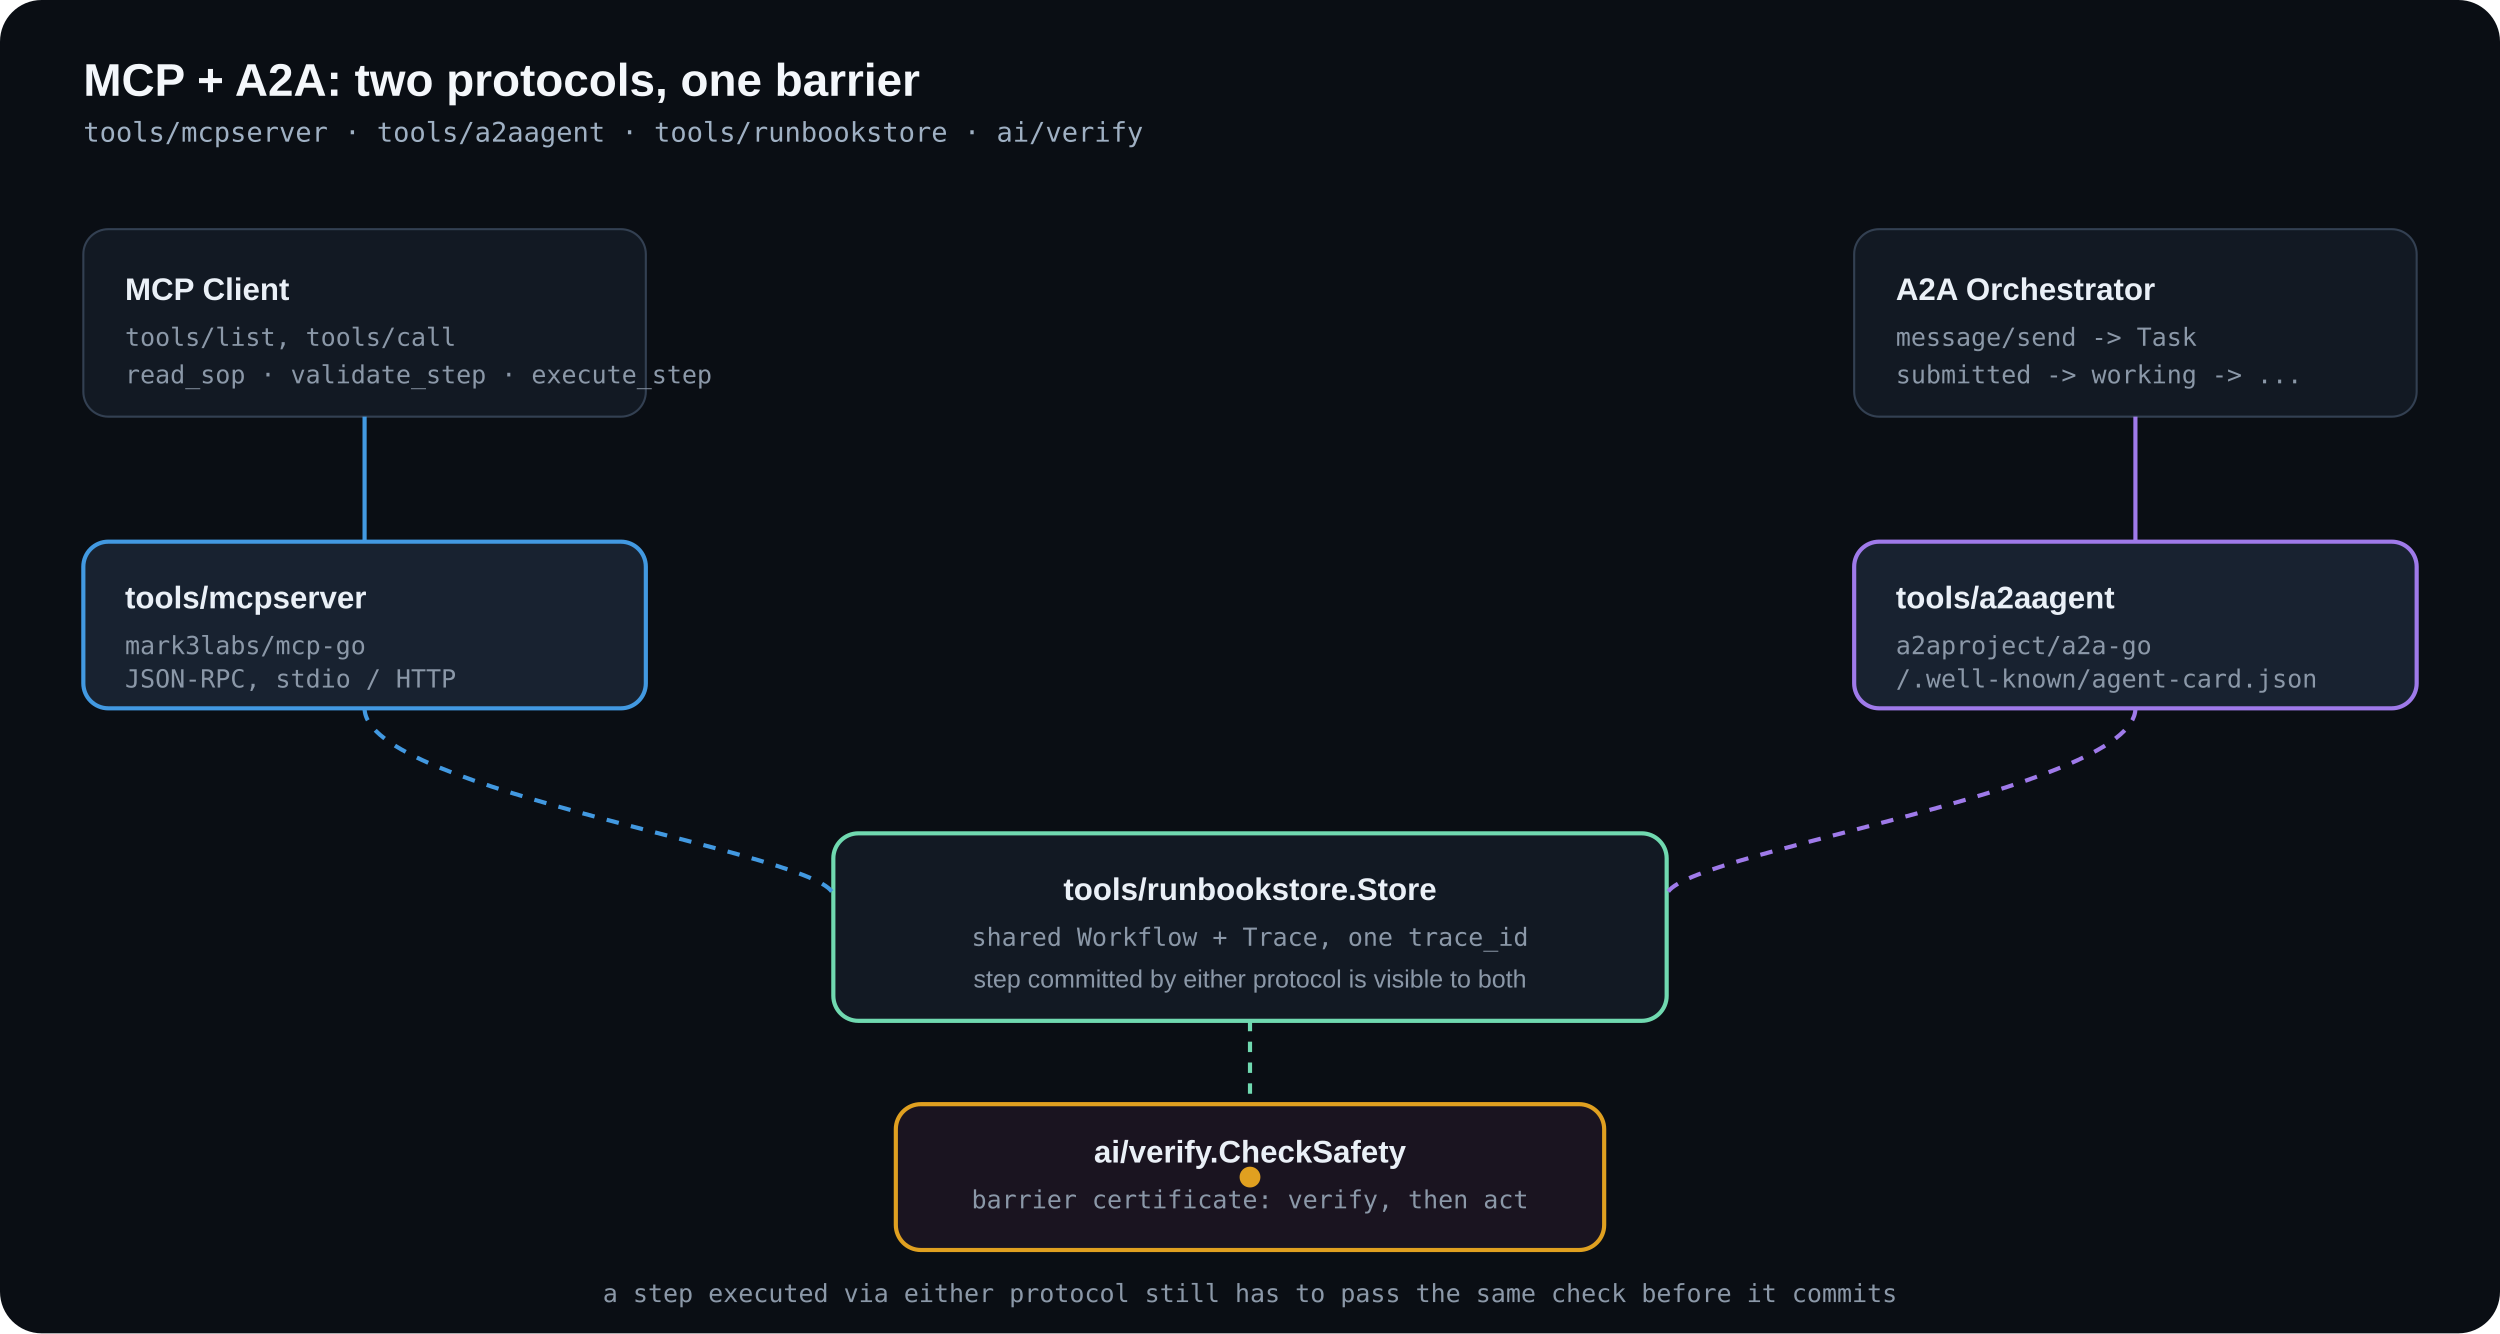
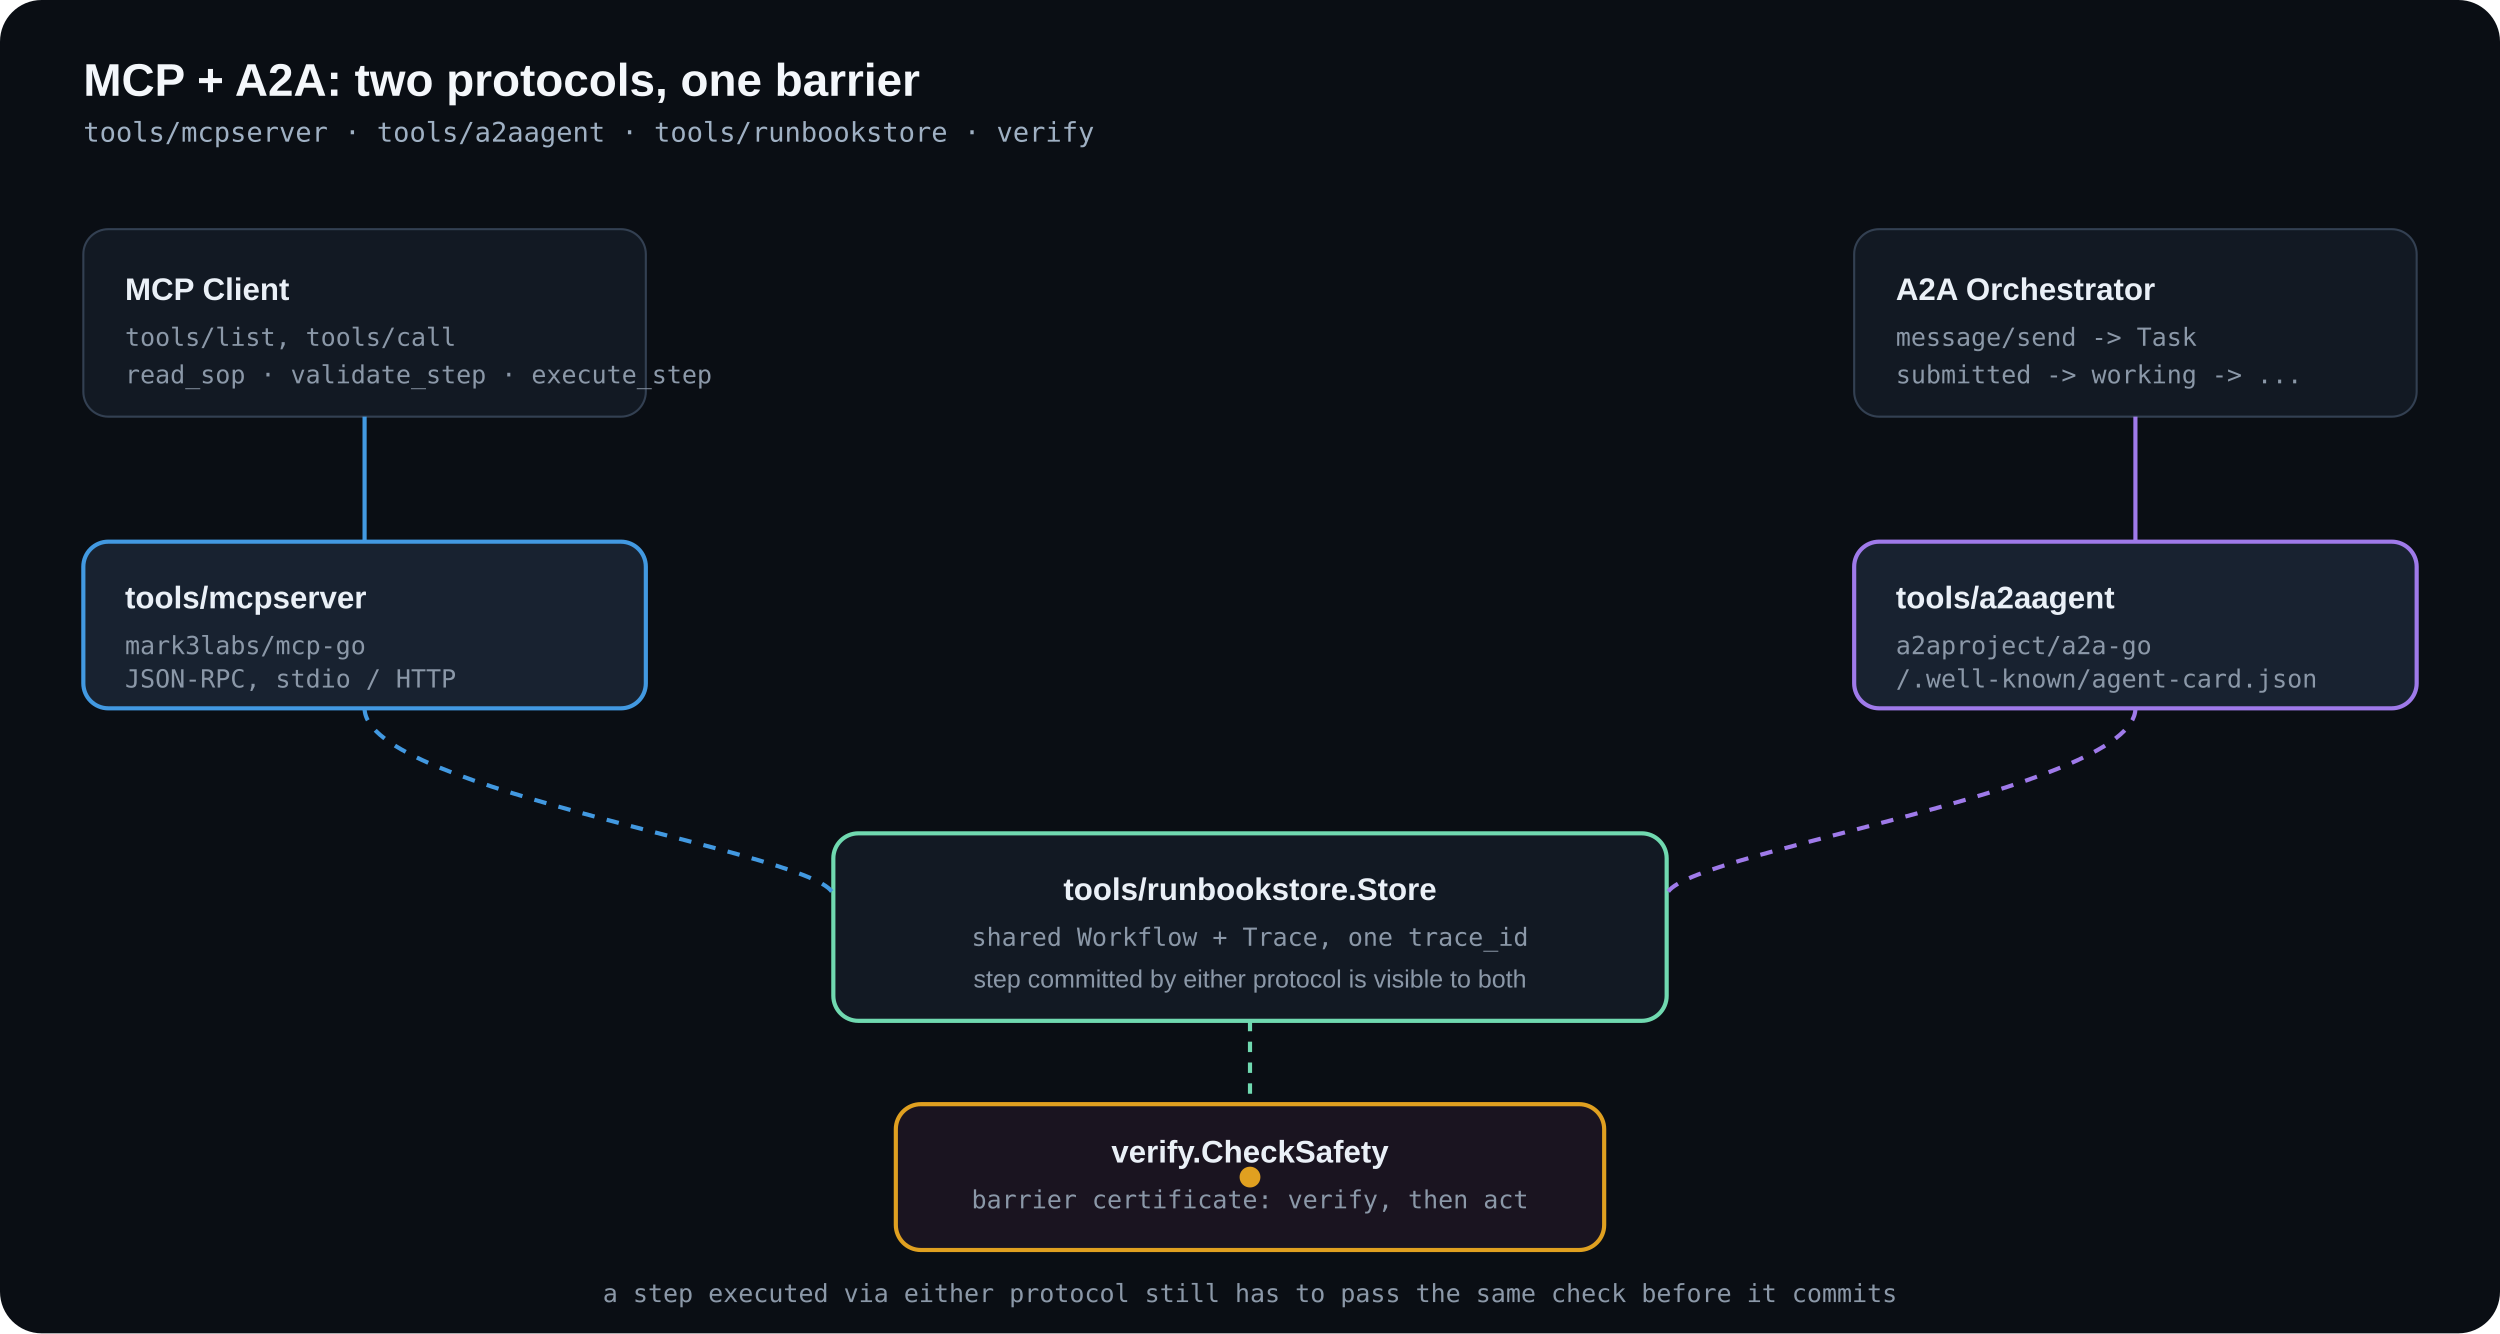
<svg xmlns="http://www.w3.org/2000/svg" viewBox="0 0 1200 640" role="img" aria-labelledby="title desc">
  <style>
text{font-family:-apple-system,BlinkMacSystemFont,"SF Pro Display","Helvetica Neue",Arial,sans-serif}
.mono{font-family:"SF Mono",Menlo,Consolas,monospace}
.h{font-size:22px;fill:#f4f7fb;font-weight:700}
.sub{font-size:13px;fill:#9fb0c3}
.label{font-size:15px;fill:#eaf0f7;font-weight:600}
.small{font-size:12px;fill:#8b98a8}
@media(prefers-reduced-motion:reduce){.flow{animation:none!important}.pulse{animation:none!important}}
</style>
  <rect width="1200" height="640" rx="20" fill="#0a0e14" />
  <text x="40" y="46" class="h">MCP + A2A: two protocols, one barrier</text>
-   <text x="40" y="68" class="sub mono">tools/mcpserver · tools/a2aagent · tools/runbookstore · ai/verify</text>
+   <text x="40" y="68" class="sub mono">tools/mcpserver · tools/a2aagent · tools/runbookstore · verify</text>
  <g transform="translate(40,110)">
    <rect width="270" height="90" rx="12" fill="#121923" stroke="#334052" />
    <text x="20" y="34" class="label">MCP Client</text>
    <text x="20" y="56" class="small mono">tools/list, tools/call</text>
    <text x="20" y="74" class="small mono">read_sop · validate_step · execute_step</text>
  </g>
  <g transform="translate(890,110)">
    <rect width="270" height="90" rx="12" fill="#121923" stroke="#334052" />
    <text x="20" y="34" class="label">A2A Orchestrator</text>
    <text x="20" y="56" class="small mono">message/send -&gt; Task</text>
    <text x="20" y="74" class="small mono">submitted -&gt; working -&gt; ...</text>
  </g>
  <g transform="translate(40,260)">
    <rect width="270" height="80" rx="12" fill="#182230" stroke="#4299e1" stroke-width="2" />
    <text x="20" y="32" class="label" fill="#4299e1">tools/mcpserver</text>
    <text x="20" y="54" class="small mono">mark3labs/mcp-go</text>
    <text x="20" y="70" class="small mono">JSON-RPC, stdio / HTTP</text>
  </g>
  <g transform="translate(890,260)">
    <rect width="270" height="80" rx="12" fill="#182230" stroke="#9f7aea" stroke-width="2" />
    <text x="20" y="32" class="label" fill="#9f7aea">tools/a2aagent</text>
    <text x="20" y="54" class="small mono">a2aproject/a2a-go</text>
    <text x="20" y="70" class="small mono">/.well-known/agent-card.json</text>
  </g>
  <g transform="translate(400,400)">
    <rect width="400" height="90" rx="12" fill="#121923" stroke="#70d9b0" stroke-width="2" />
    <text x="200" y="32" text-anchor="middle" class="label" fill="#70d9b0">tools/runbookstore.Store</text>
    <text x="200" y="54" text-anchor="middle" class="small mono">shared Workflow + Trace, one trace_id</text>
    <text x="200" y="74" text-anchor="middle" class="small">step committed by either protocol is visible to both</text>
  </g>
  <g transform="translate(430,530)">
    <rect width="340" height="70" rx="12" fill="#1a1420" stroke="#e0a020" stroke-width="2" />
-     <text x="170" y="28" text-anchor="middle" class="label" fill="#e0a020">ai/verify.CheckSafety</text>
+     <text x="170" y="28" text-anchor="middle" class="label" fill="#e0a020">verify.CheckSafety</text>
    <text x="170" y="50" text-anchor="middle" class="small mono">barrier certificate: verify, then act</text>
  </g>
  <g stroke-width="2" fill="none">
    <path d="M175,200 L175,260" stroke="#4299e1" />
    <path d="M1025,200 L1025,260" stroke="#9f7aea" />
    <path d="M175,340 C175,380 400,410 400,430" stroke="#4299e1" stroke-dasharray="6 6" class="flow">
      <animate attributeName="stroke-dashoffset" from="0" to="-24" dur="1s" repeatCount="indefinite" />
    </path>
    <path d="M1025,340 C1025,380 800,410 800,430" stroke="#9f7aea" stroke-dasharray="6 6" class="flow">
      <animate attributeName="stroke-dashoffset" from="0" to="-24" dur="1s" repeatCount="indefinite" />
    </path>
    <path d="M600,490 L600,530" stroke="#70d9b0" stroke-dasharray="5 5" class="flow">
      <animate attributeName="stroke-dashoffset" from="0" to="-20" dur="0.8s" repeatCount="indefinite" />
    </path>
  </g>
  <circle cx="600" cy="565" r="5" fill="#e0a020">
    <animate attributeName="r" values="5;9;5" dur="1.6s" repeatCount="indefinite" />
    <animate attributeName="opacity" values="1;0.4;1" dur="1.6s" repeatCount="indefinite" />
  </circle>
  <text x="600" y="625" text-anchor="middle" class="small mono">a step executed via either protocol still has to pass the same check before it commits</text>
</svg>
